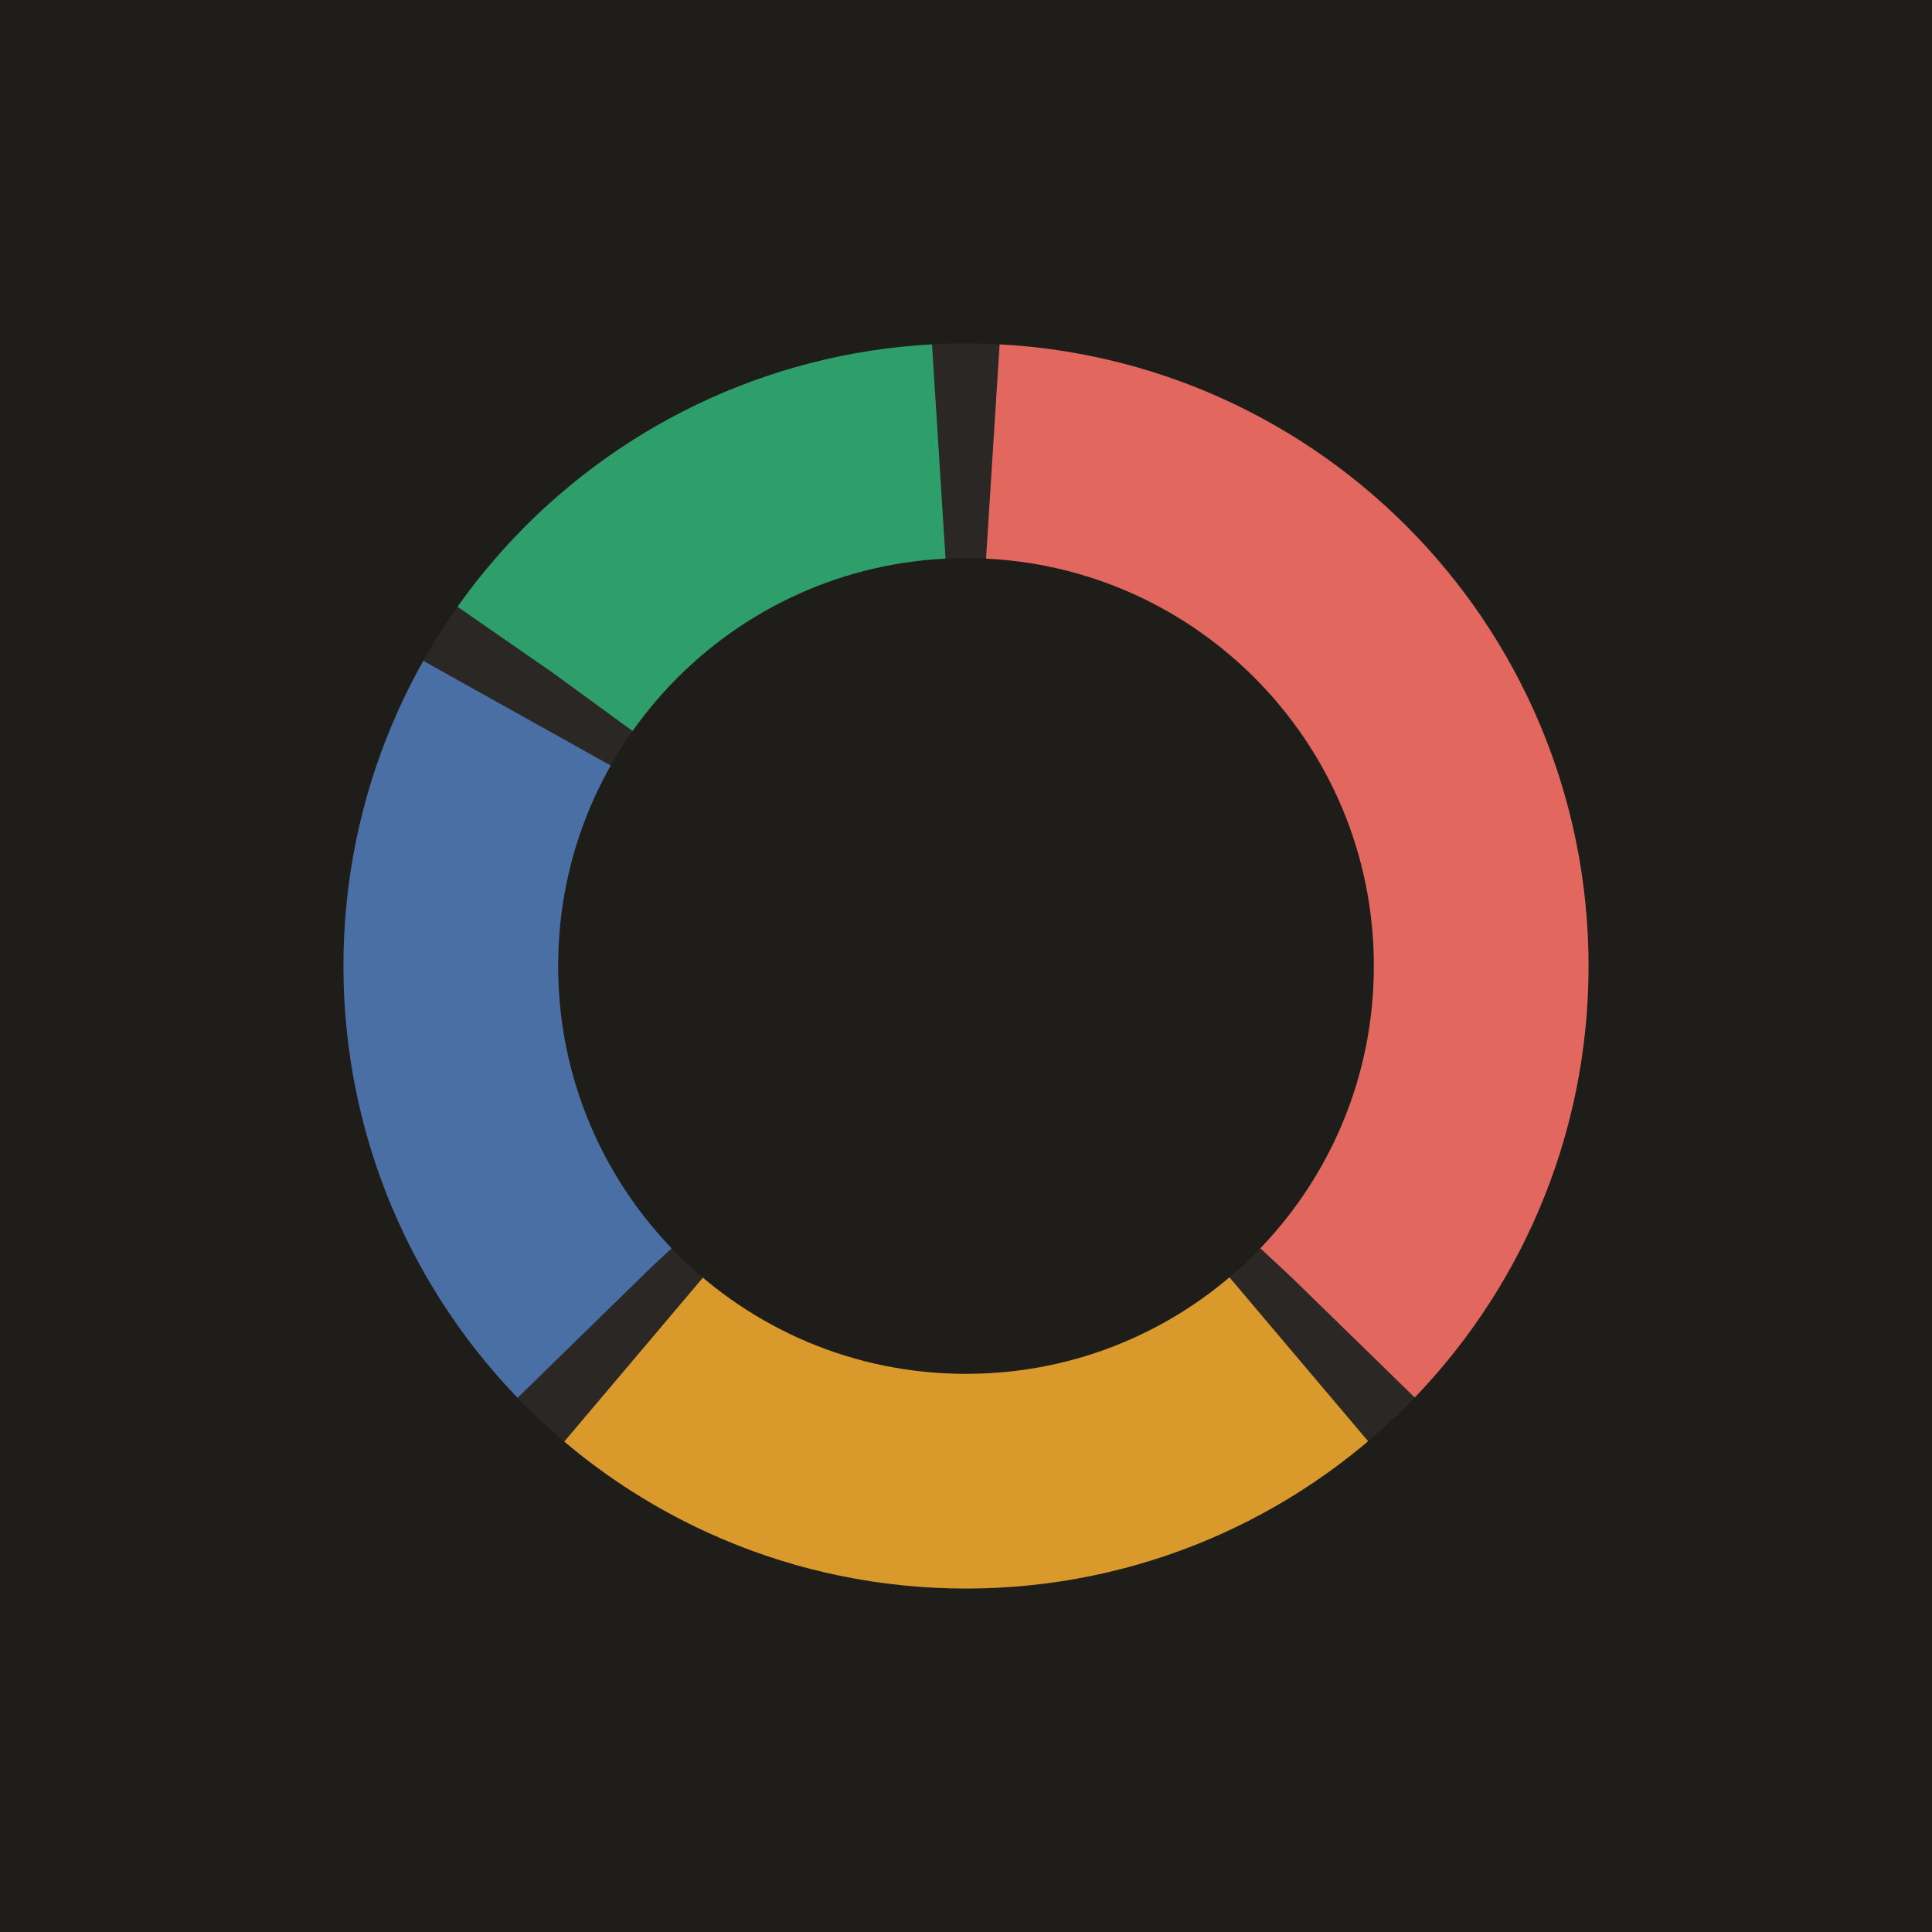
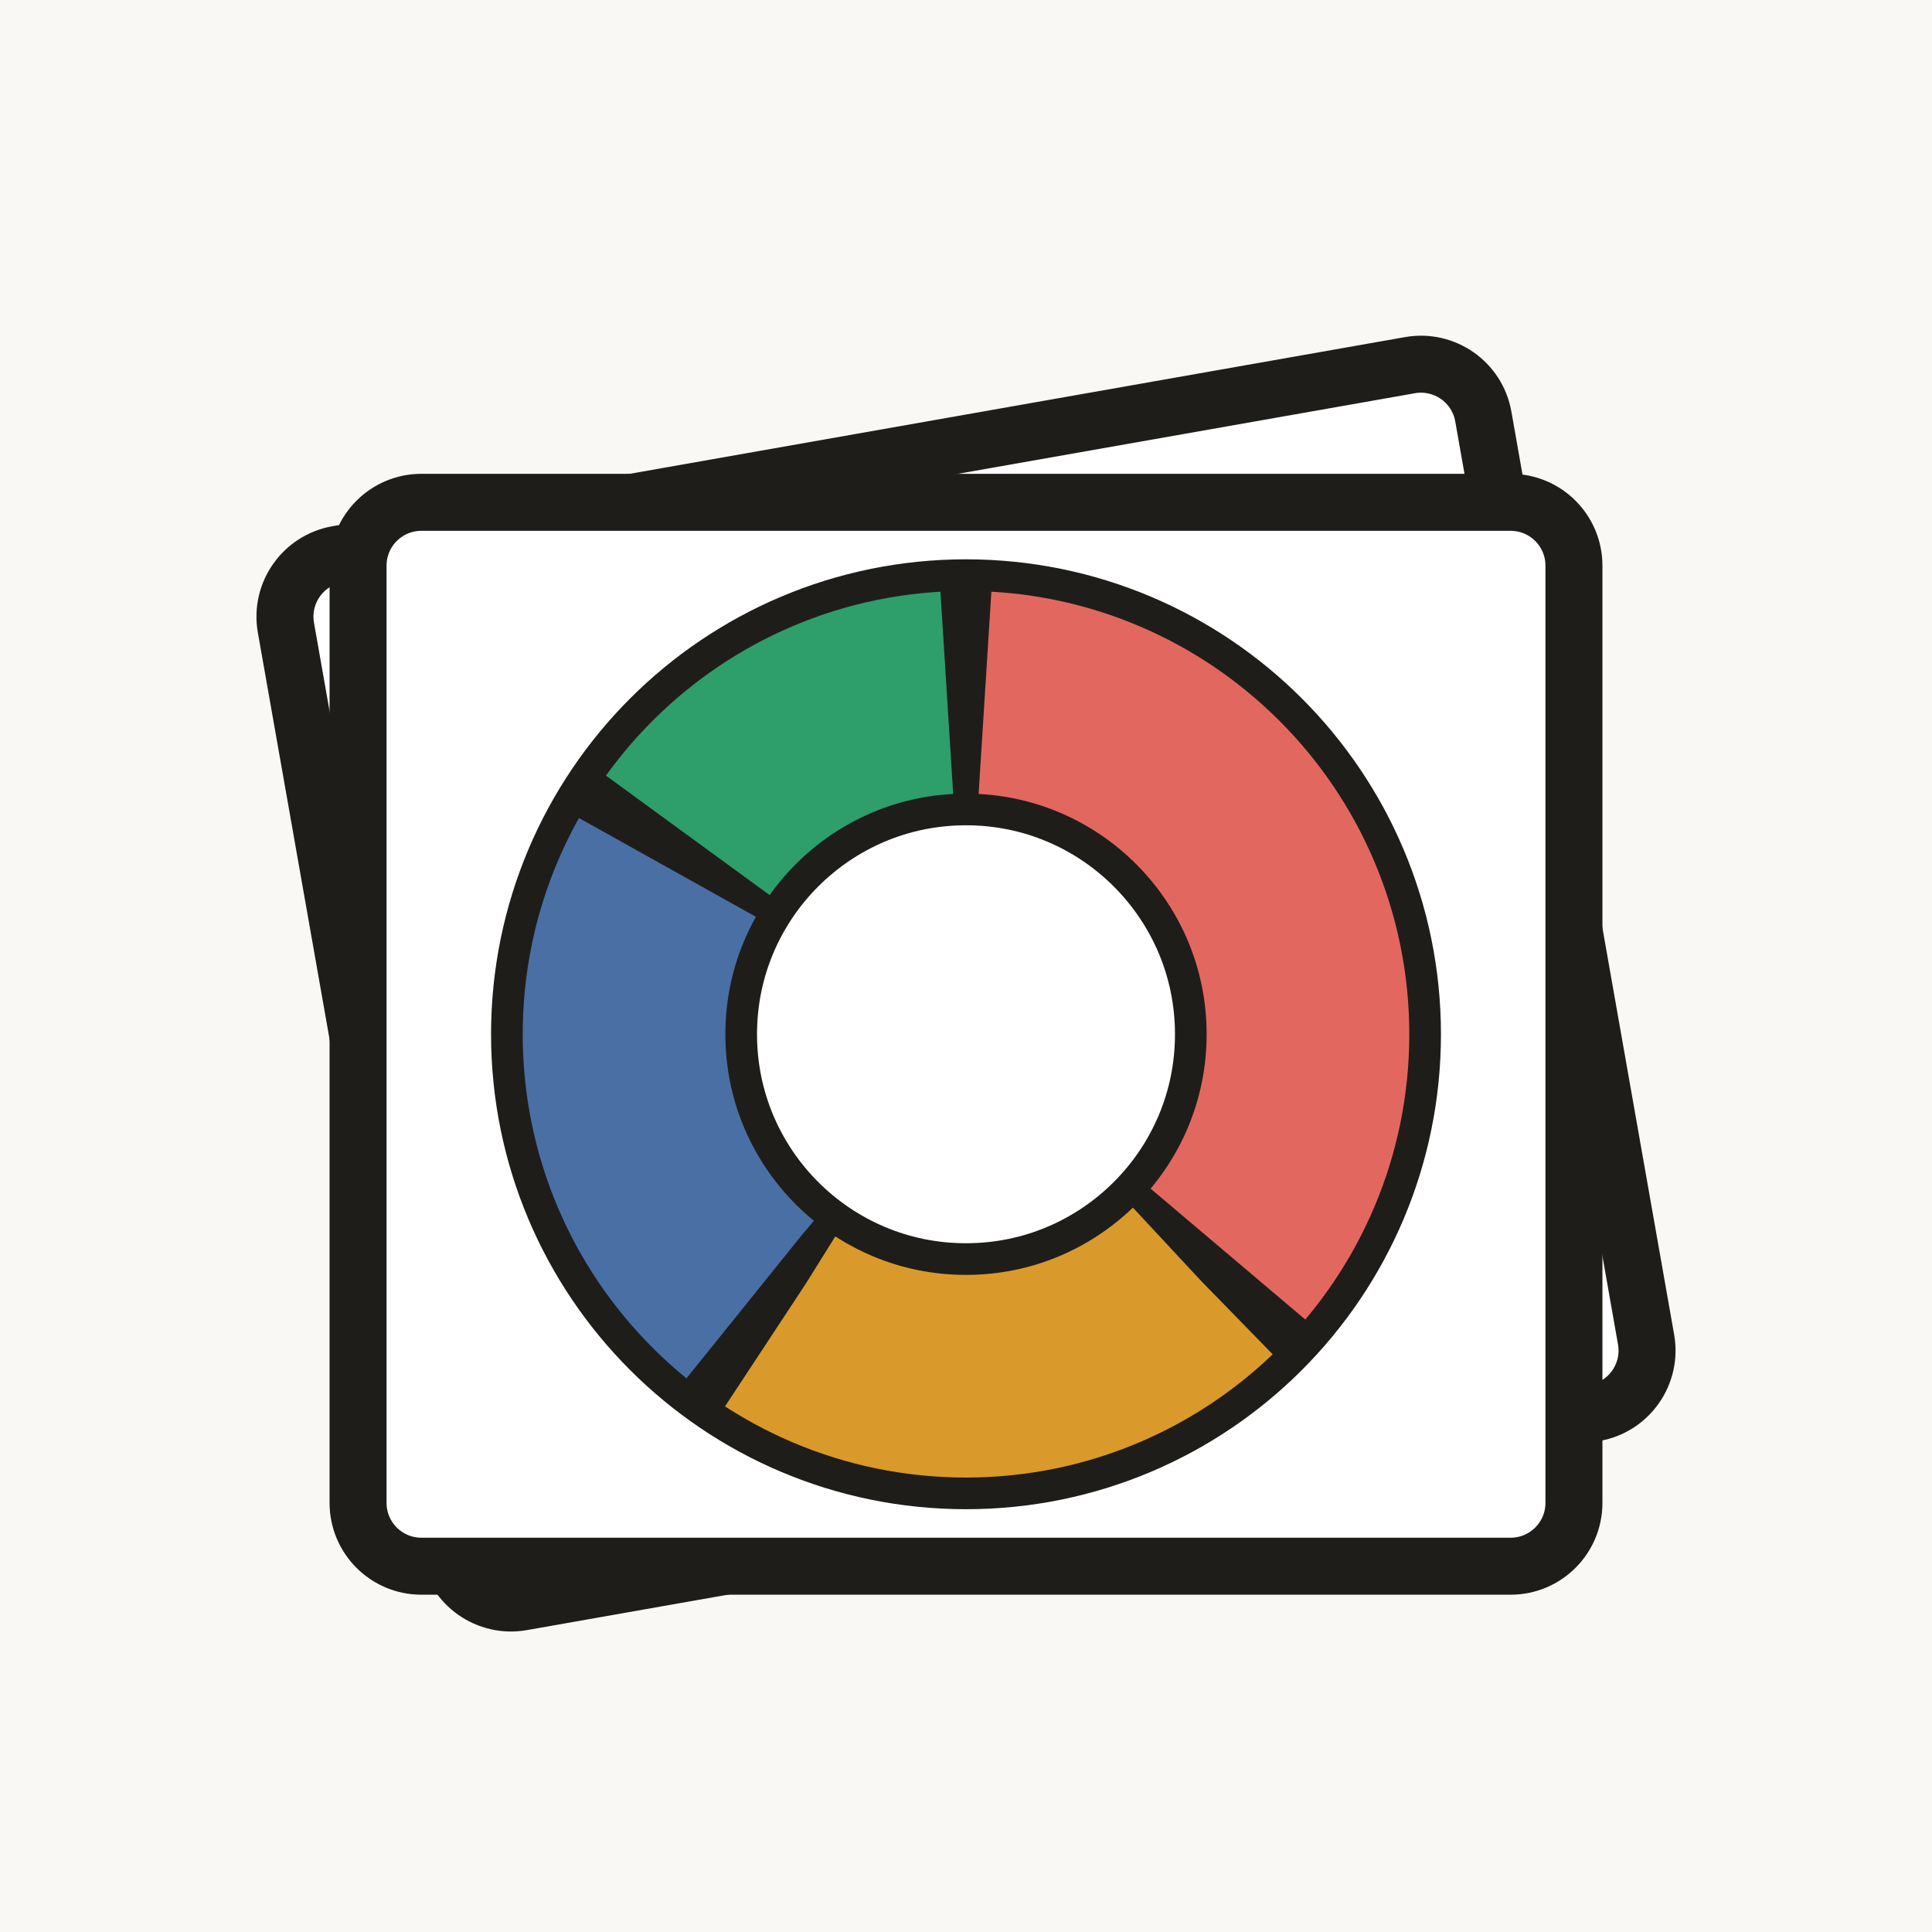
<svg xmlns="http://www.w3.org/2000/svg" viewBox="0 0 180 180">
-   <rect width="180" height="180" fill="#1F1D1A" />
-   <g transform="rotate(-90 90 90)" fill="none" stroke-width="20">
-     <circle cx="90" cy="90" r="48" stroke="#2A2724" />
-     <circle cx="90" cy="90" r="48" stroke="#E2685F" stroke-dasharray="109.6 191.99" stroke-dashoffset="-2.5" />
-     <circle cx="90" cy="90" r="48" stroke="#D99A2B" stroke-dasharray="67.38 234.21" stroke-dashoffset="-117.1" />
-     <circle cx="90" cy="90" r="48" stroke="#4A6FA5" stroke-dasharray="61.35 240.24" stroke-dashoffset="-189.49" />
-     <circle cx="90" cy="90" r="48" stroke="#2E9E6B" stroke-dasharray="43.25 258.34" stroke-dashoffset="-255.84" />
+   <rect width="180" height="180" fill="#FAF8F4" />
+   <g transform="translate(90 94) scale(1.18) translate(-90 -94)">
+     <rect x="42" y="50" width="96" height="84" rx="5" fill="#FFFFFF" stroke="#1F1D1A" stroke-width="4.5" transform="rotate(-10 90 92)" />
+     <rect x="42" y="54" width="96" height="84" rx="5" fill="#FFFFFF" stroke="#1F1D1A" stroke-width="4.5" />
+     <circle cx="90" cy="96" r="27" fill="none" stroke="#1F1D1A" stroke-width="21" />
+     <g transform="rotate(-90 90 96)" fill="none" stroke-width="16">
+       <circle cx="90" cy="96" r="27" stroke="#E2685F" stroke-dasharray="59.77 109.88" stroke-dashoffset="-1.5" />
+       <circle cx="90" cy="96" r="27" stroke="#D99A2B" stroke-dasharray="36.02 133.63" stroke-dashoffset="-64.27" />
+       <circle cx="90" cy="96" r="27" stroke="#4A6FA5" stroke-dasharray="37.72 131.93" stroke-dashoffset="-103.29" />
+       <circle cx="90" cy="96" r="27" stroke="#2E9E6B" stroke-dasharray="24.14 145.51" stroke-dashoffset="-144.01" />
+     </g>
  </g>
</svg>
